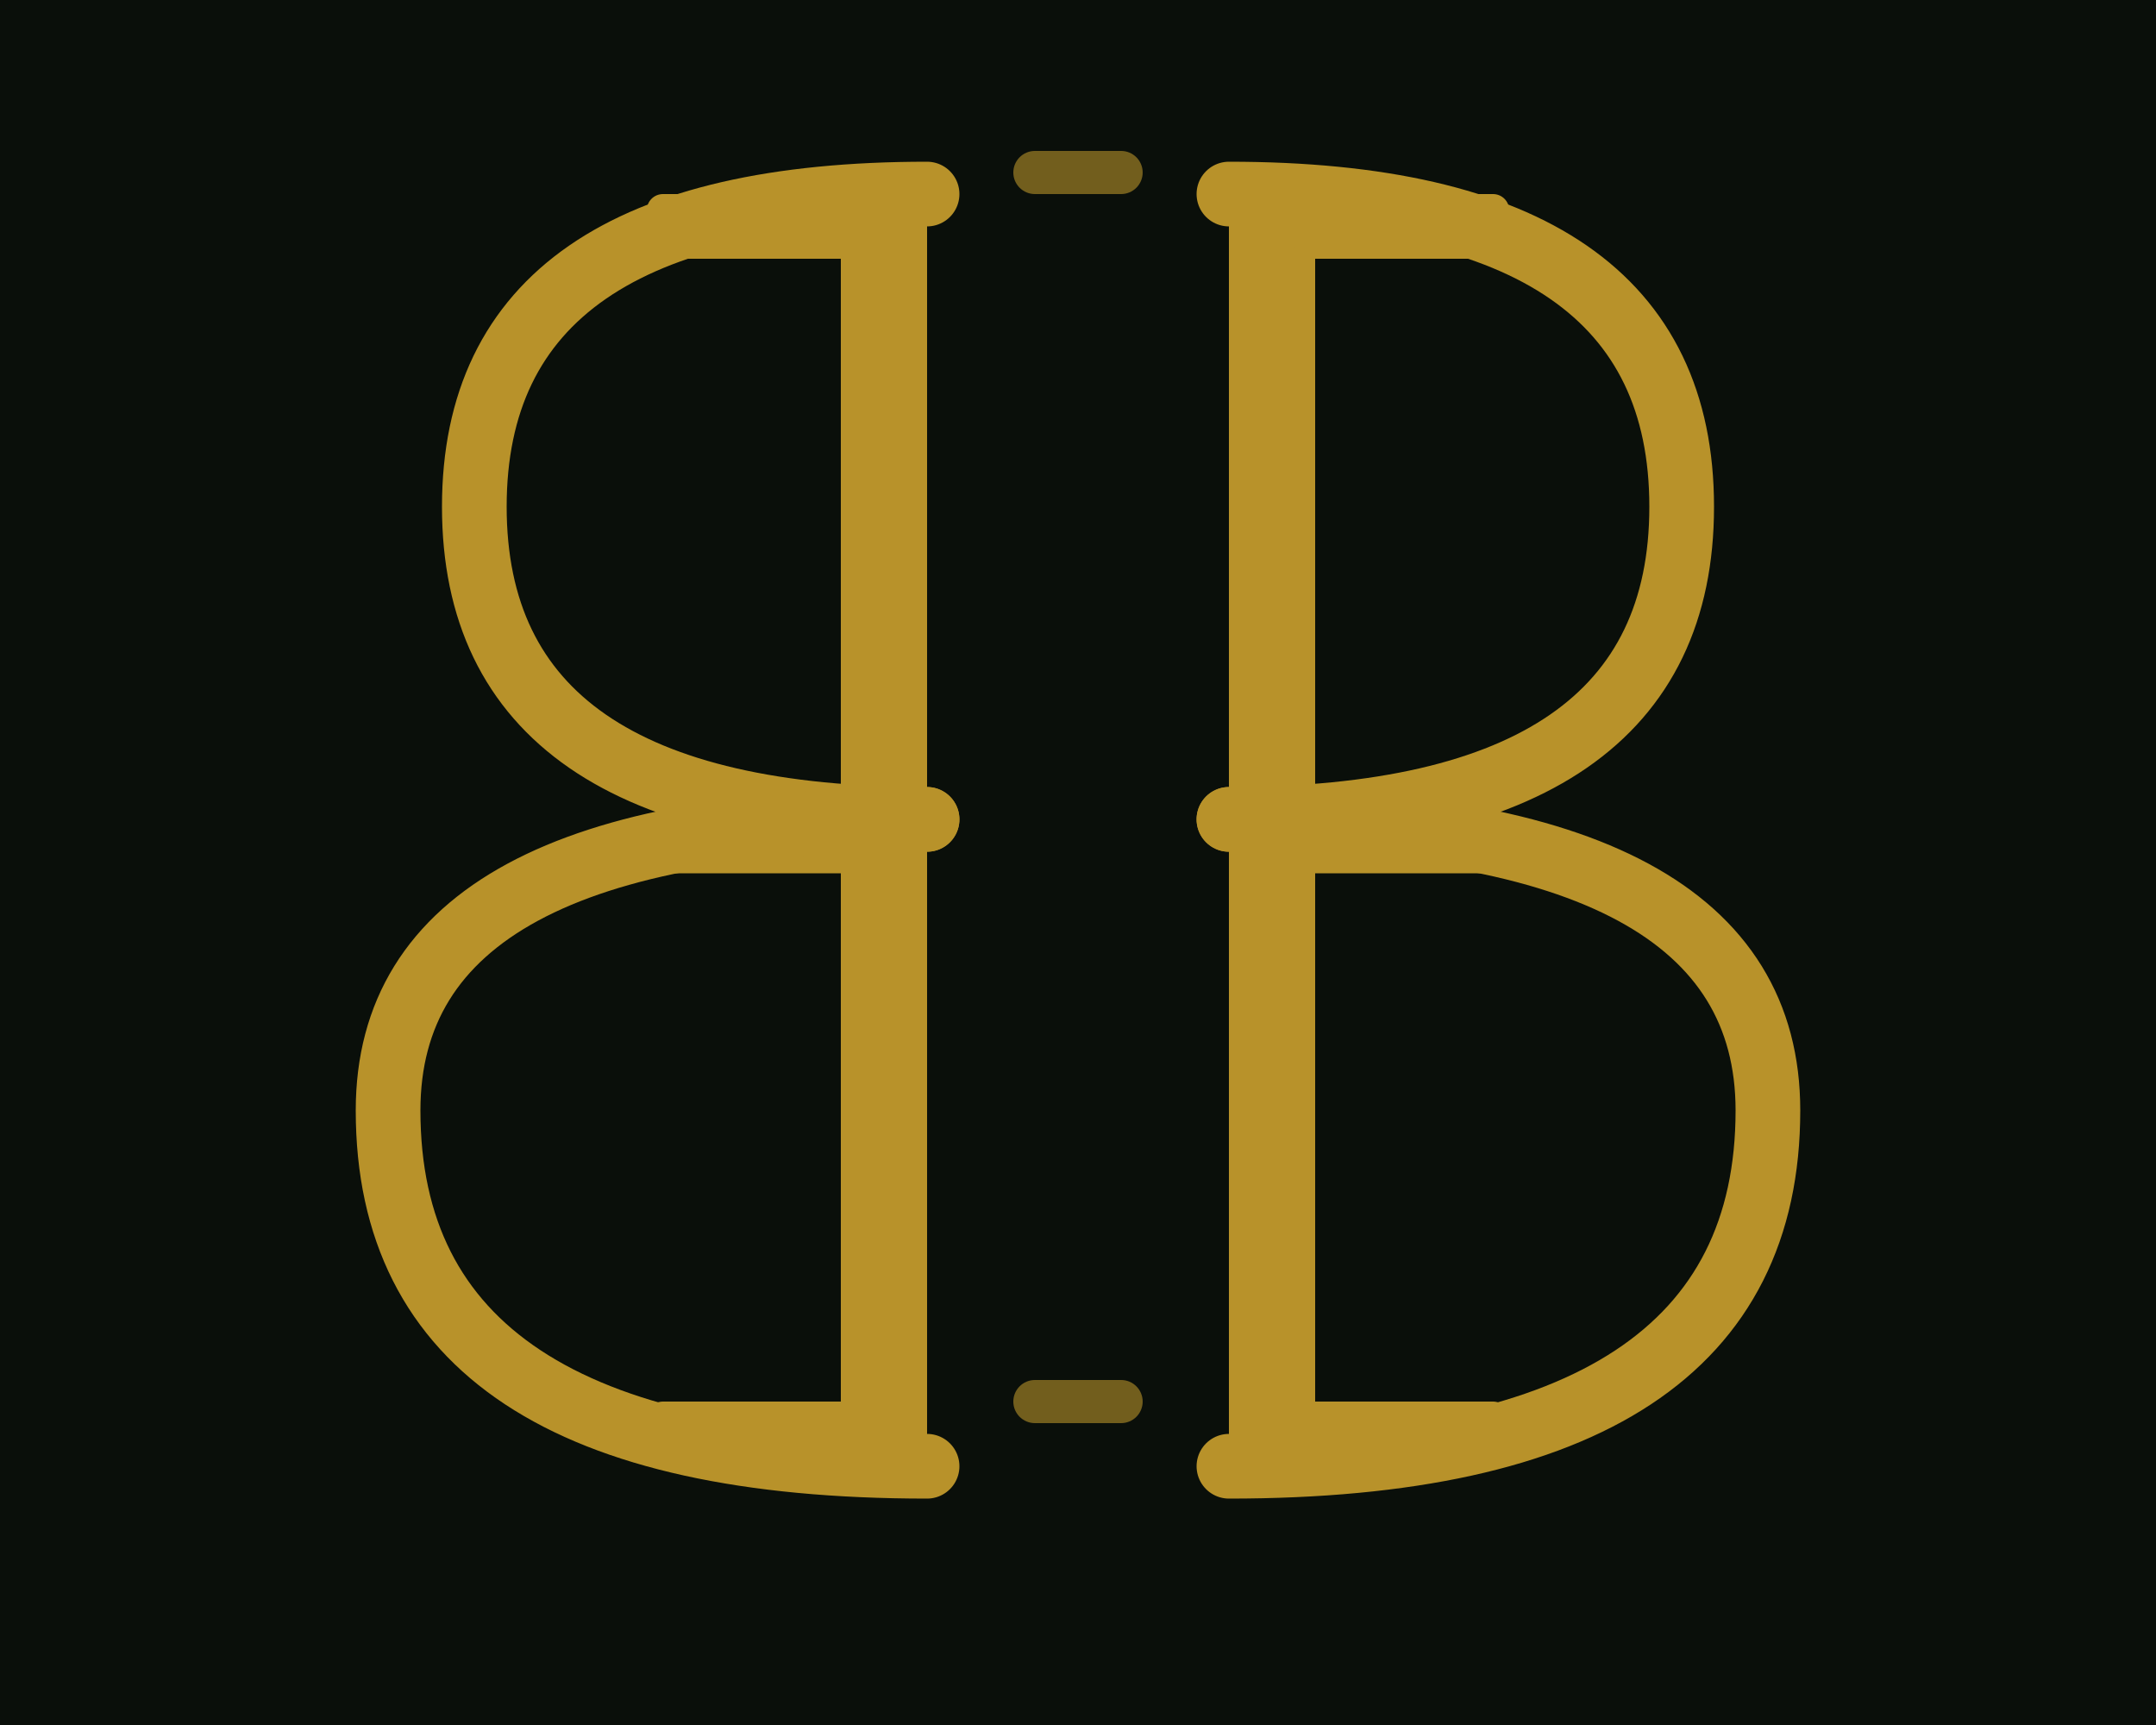
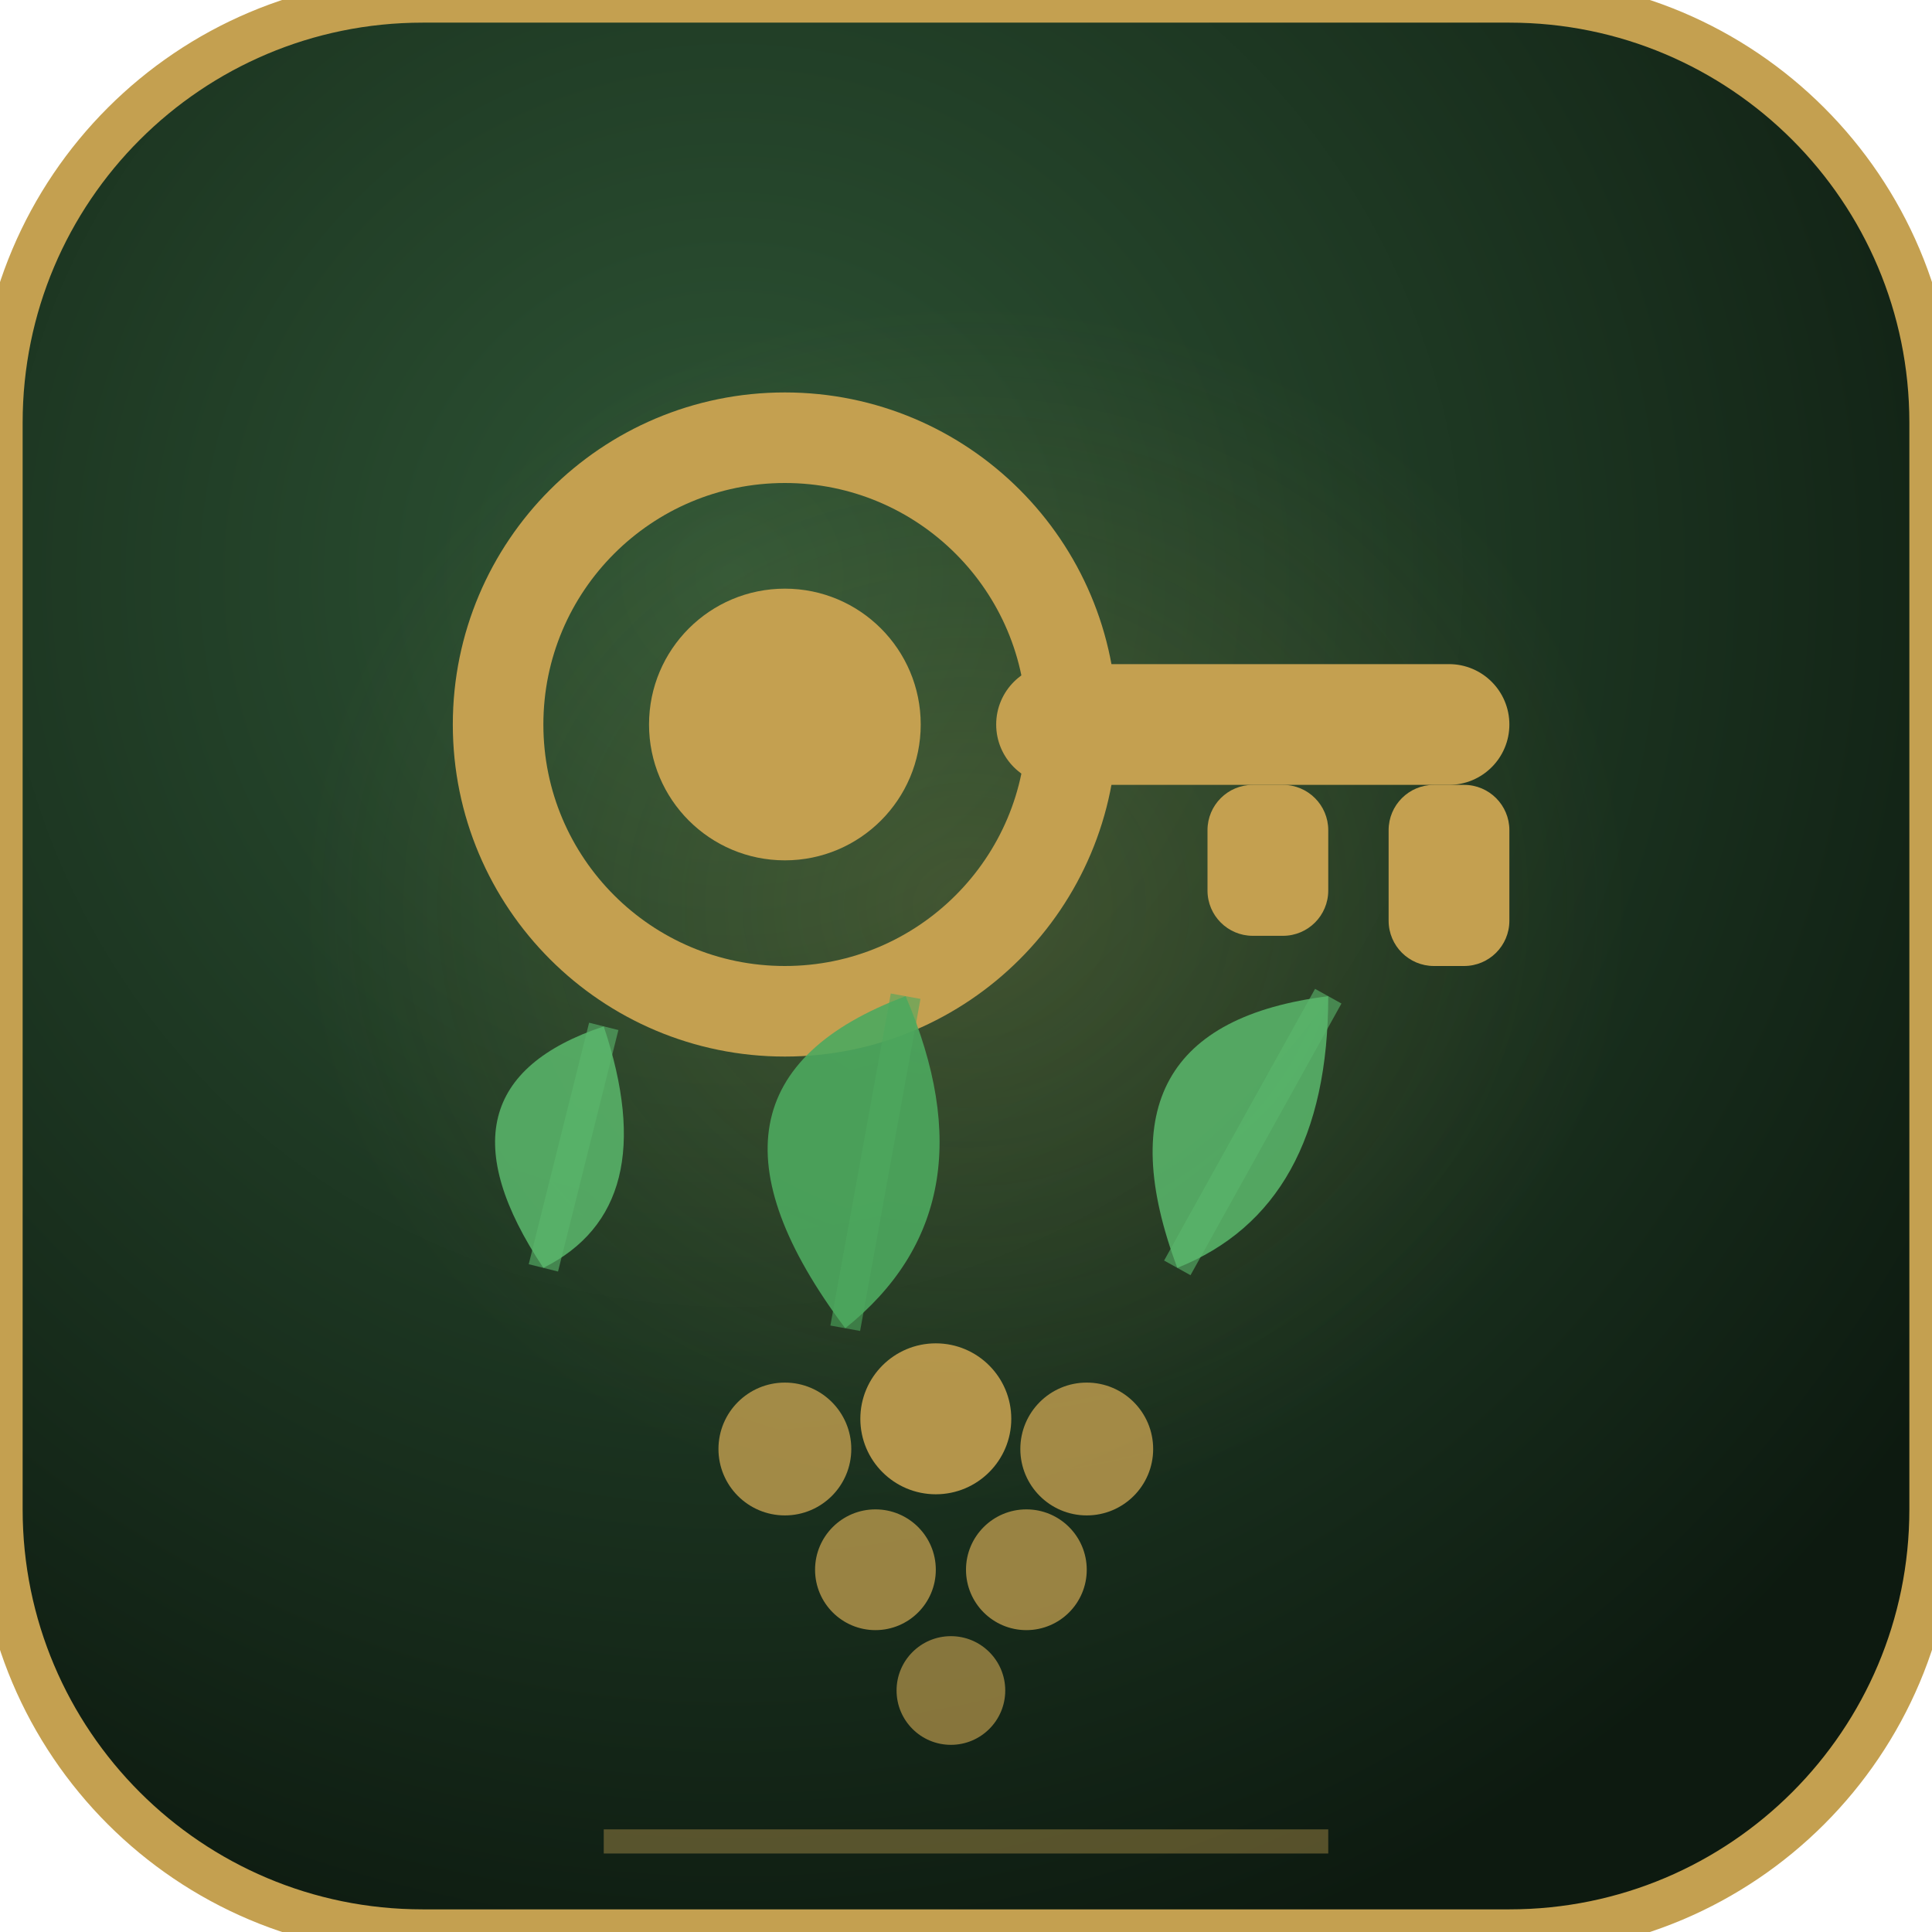
- <svg xmlns="http://www.w3.org/2000/svg" viewBox="0 0 200 160">
-   <rect width="200" height="160" fill="#0a0f0a" />
-   <rect x="78" y="18" width="8" height="118" rx="2" fill="#b8922a" />
-   <rect x="60" y="18" width="20" height="6" rx="1.5" fill="#b8922a" />
-   <rect x="60" y="76" width="20" height="5" rx="1.5" fill="#b8922a" />
-   <rect x="60" y="130" width="20" height="6" rx="1.5" fill="#b8922a" />
-   <path d="M86,18 Q44,18 44,47 Q44,76 86,76" stroke="#b8922a" stroke-width="6" fill="none" stroke-linecap="round" stroke-linejoin="round" />
-   <path d="M86,76 Q36,76 36,103 Q36,136 86,136" stroke="#b8922a" stroke-width="6" fill="none" stroke-linecap="round" stroke-linejoin="round" />
-   <rect x="114" y="18" width="8" height="118" rx="2" fill="#b8922a" />
-   <rect x="120" y="18" width="20" height="6" rx="1.5" fill="#b8922a" />
-   <rect x="120" y="76" width="20" height="5" rx="1.5" fill="#b8922a" />
-   <rect x="120" y="130" width="20" height="6" rx="1.5" fill="#b8922a" />
-   <path d="M114,18 Q156,18 156,47 Q156,76 114,76" stroke="#b8922a" stroke-width="6" fill="none" stroke-linecap="round" stroke-linejoin="round" />
-   <path d="M114,76 Q164,76 164,103 Q164,136 114,136" stroke="#b8922a" stroke-width="6" fill="none" stroke-linecap="round" stroke-linejoin="round" />
-   <rect x="94" y="14" width="12" height="4" rx="2" fill="#b8922a" opacity=".6" />
-   <rect x="94" y="128" width="12" height="4" rx="2" fill="#b8922a" opacity=".6" />
+ <svg xmlns="http://www.w3.org/2000/svg" viewBox="0 0 64 64">
+   <defs>
+     <radialGradient id="bg" cx="38%" cy="30%" r="75%">
+       <stop offset="0%" stop-color="#2e5535" />
+       <stop offset="100%" stop-color="#0d1a10" />
+     </radialGradient>
+     <radialGradient id="glow" cx="50%" cy="50%" r="50%">
+       <stop offset="0%" stop-color="#c4a050" stop-opacity="0.18" />
+       <stop offset="100%" stop-color="#c4a050" stop-opacity="0" />
+     </radialGradient>
+   </defs>
+   <rect width="64" height="64" rx="14" fill="url(#bg)" />
+   <ellipse cx="32" cy="30" rx="22" ry="20" fill="url(#glow)" />
+   <rect width="64" height="64" rx="14" fill="none" stroke="#c4a050" stroke-width="1.5" />
+   <circle cx="26" cy="24" r="9.5" fill="none" stroke="#c4a050" stroke-width="3" />
+   <circle cx="26" cy="24" r="4.5" fill="#c4a050" />
+   <rect x="33" y="22" width="17" height="4" rx="2" fill="#c4a050" />
+   <rect x="46" y="26" width="4" height="6" rx="1.5" fill="#c4a050" />
+   <rect x="40" y="26" width="4" height="5" rx="1.5" fill="#c4a050" />
+   <path d="M 18 42 Q 14 36 20 34 Q 22 40 18 42 Z" fill="#5ab86c" opacity="0.85" />
+   <line x1="18" y1="42" x2="20" y2="34" stroke="#5ab86c" stroke-width="1" opacity="0.6" />
+   <path d="M 28 44 Q 22 36 30 33 Q 33 40 28 44 Z" fill="#4da85e" opacity="0.9" />
+   <line x1="28" y1="44" x2="30" y2="33" stroke="#4da85e" stroke-width="1" opacity="0.6" />
+   <path d="M 39 42 Q 36 34 44 33 Q 44 40 39 42 Z" fill="#5ab86c" opacity="0.85" />
+   <line x1="39" y1="42" x2="44" y2="33" stroke="#5ab86c" stroke-width="1" opacity="0.6" />
+   <circle cx="31" cy="47" r="2.5" fill="#c4a050" opacity="0.9" />
+   <circle cx="26" cy="48" r="2.2" fill="#c4a050" opacity="0.8" />
+   <circle cx="36" cy="48" r="2.2" fill="#c4a050" opacity="0.8" />
+   <circle cx="29" cy="52" r="2" fill="#c4a050" opacity="0.75" />
+   <circle cx="34" cy="52" r="2" fill="#c4a050" opacity="0.75" />
+   <circle cx="31.5" cy="56" r="1.8" fill="#c4a050" opacity="0.65" />
+   <line x1="20" y1="61" x2="44" y2="61" stroke="#c4a050" stroke-width="0.8" opacity="0.4" />
</svg>
